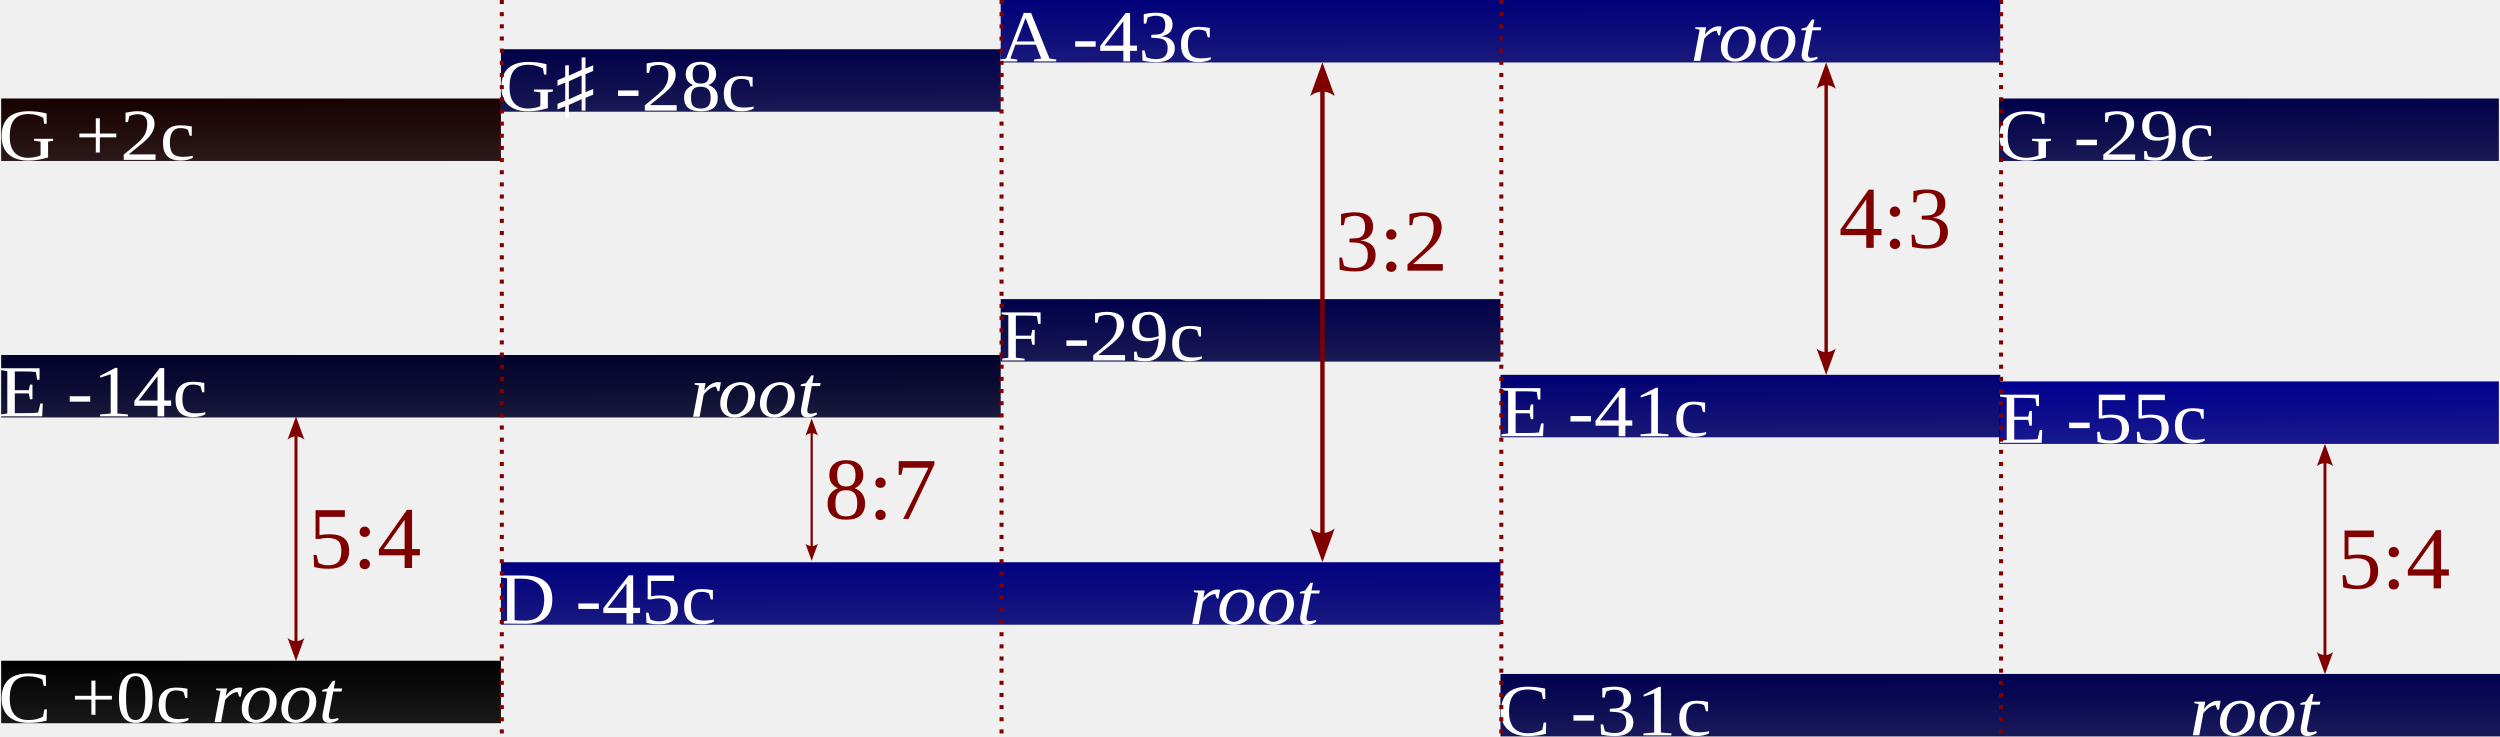
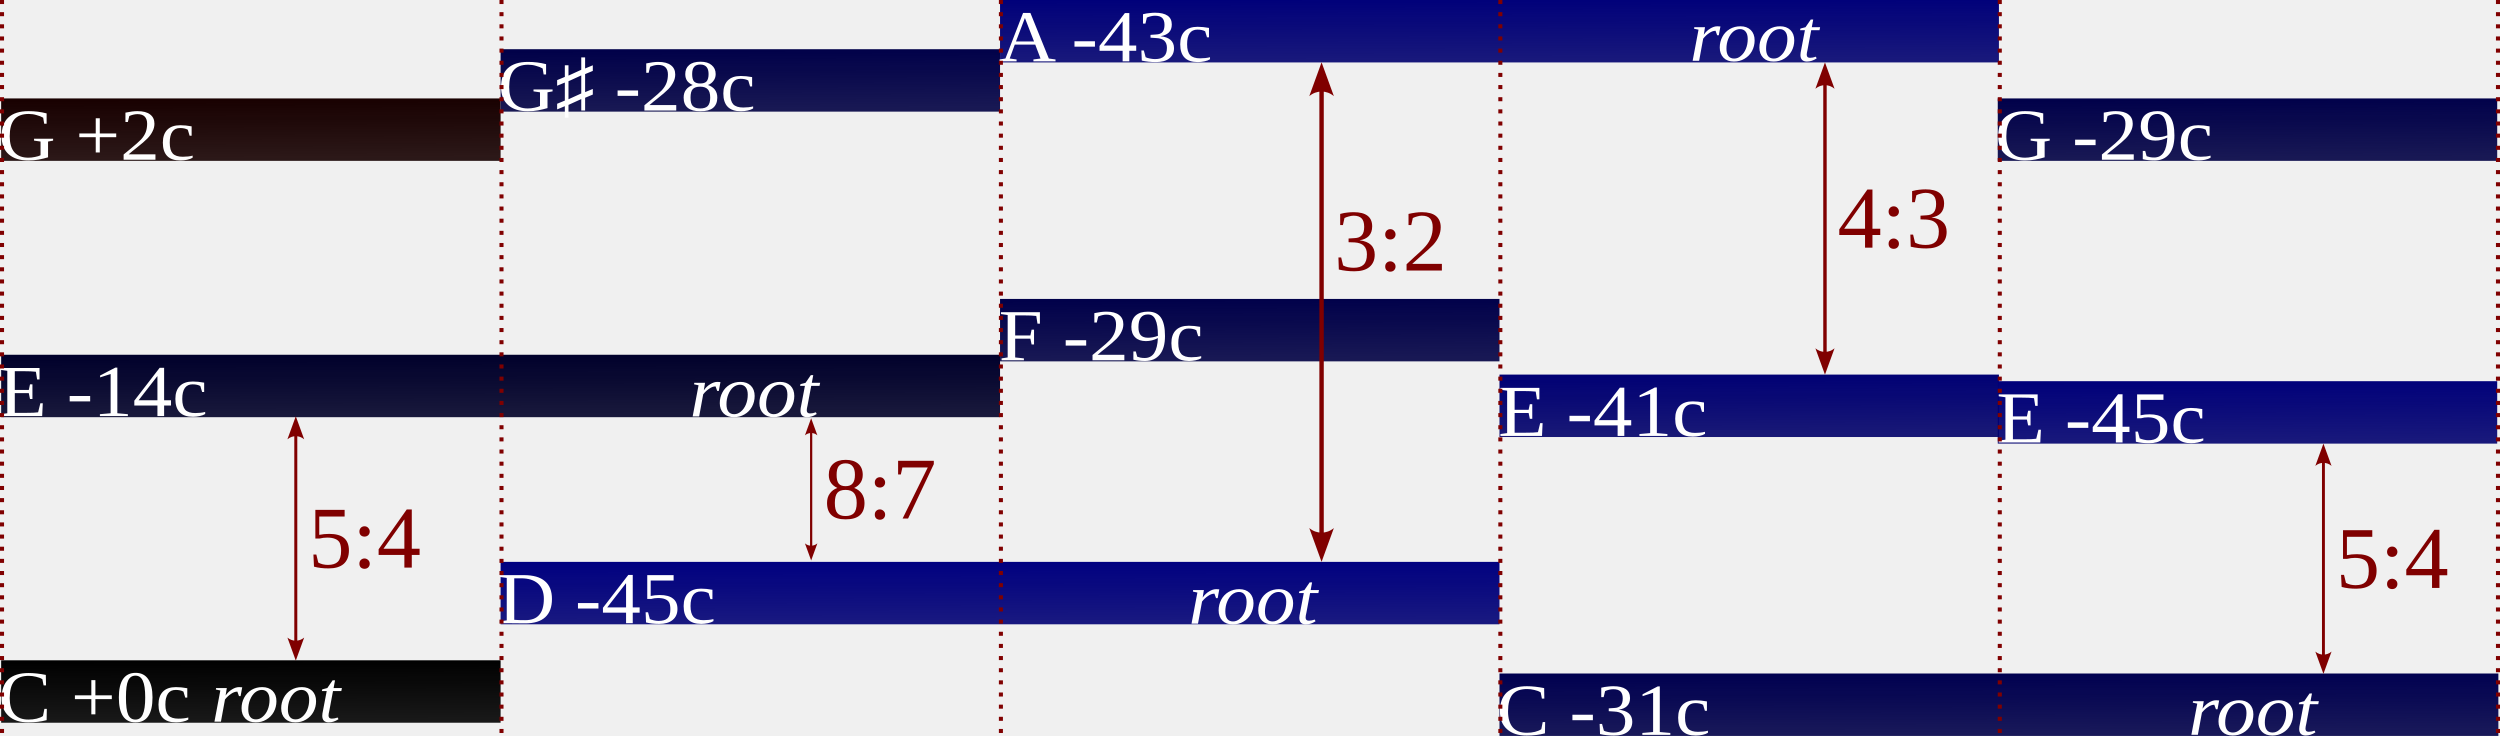
- <svg xmlns="http://www.w3.org/2000/svg" xmlns:xlink="http://www.w3.org/1999/xlink" width="200.093mm" height="58.942mm" viewBox="0 0 200.093 58.942" version="1.1" id="svg314">
+ <svg xmlns="http://www.w3.org/2000/svg" xmlns:xlink="http://www.w3.org/1999/xlink" width="200.224mm" height="58.942mm" viewBox="0 0 200.224 58.942" version="1.1" id="svg314">
  <defs id="defs311">
    <linearGradient id="linearGradient6700">
      <stop style="stop-color:#00004a;stop-opacity:1;" offset="0" id="stop6696" />
      <stop style="stop-color:#000000;stop-opacity:0;" offset="1" id="stop6698" />
    </linearGradient>
    <linearGradient id="linearGradient6524">
-       <stop style="stop-color:#000090;stop-opacity:1;" offset="0" id="stop6520" />
+       <stop style="stop-color:#00007a;stop-opacity:1;" offset="0" id="stop6520" />
      <stop style="stop-color:#000000;stop-opacity:0;" offset="1" id="stop6522" />
    </linearGradient>
    <linearGradient id="linearGradient4825">
      <stop style="stop-color:#00002b;stop-opacity:1;" offset="0" id="stop4821" />
      <stop style="stop-color:#000000;stop-opacity:0;" offset="1" id="stop4823" />
    </linearGradient>
    <linearGradient id="linearGradient4511">
      <stop style="stop-color:#180000;stop-opacity:1;" offset="0" id="stop4507" />
      <stop style="stop-color:#000000;stop-opacity:0;" offset="1" id="stop4509" />
    </linearGradient>
    <linearGradient id="linearGradient4272">
      <stop style="stop-color:#000050;stop-opacity:1;" offset="0" id="stop4268" />
      <stop style="stop-color:#000000;stop-opacity:0;" offset="1" id="stop4270" />
    </linearGradient>
    <linearGradient id="linearGradient4132">
      <stop style="stop-color:#000049;stop-opacity:1;" offset="0" id="stop4128" />
      <stop style="stop-color:#000000;stop-opacity:0;" offset="1" id="stop4130" />
    </linearGradient>
    <linearGradient id="linearGradient3970">
      <stop style="stop-color:#00004a;stop-opacity:1;" offset="0" id="stop3966" />
      <stop style="stop-color:#000000;stop-opacity:0;" offset="1" id="stop3968" />
    </linearGradient>
    <linearGradient id="linearGradient3856">
      <stop style="stop-color:#000074;stop-opacity:1;" offset="0" id="stop3852" />
      <stop style="stop-color:#000000;stop-opacity:0;" offset="1" id="stop3854" />
    </linearGradient>
    <linearGradient id="linearGradient3629">
      <stop style="stop-color:#00007a;stop-opacity:1;" offset="0" id="stop3625" />
      <stop style="stop-color:#000000;stop-opacity:0;" offset="1" id="stop3627" />
    </linearGradient>
    <linearGradient id="linearGradient3347">
      <stop style="stop-color:#000080;stop-opacity:1;" offset="0" id="stop3343" />
      <stop style="stop-color:#000000;stop-opacity:0;" offset="1" id="stop3345" />
    </linearGradient>
    <marker style="overflow:visible" id="marker2413" refX="0" refY="0" orient="auto-start-reverse" markerWidth="7.7" markerHeight="5.6" viewBox="0 0 7.7 5.6" preserveAspectRatio="xMidYMid">
      <path transform="scale(0.7)" d="M -2,-4 9,0 -2,4 c 2,-2.33 2,-5.66 0,-8 z" style="fill:context-stroke;fill-rule:evenodd;stroke:none" id="path2411" />
    </marker>
    <marker style="overflow:visible" id="Arrow2" refX="0" refY="0" orient="auto-start-reverse" markerWidth="7.7" markerHeight="5.6" viewBox="0 0 7.7 5.6" preserveAspectRatio="xMidYMid">
      <path transform="scale(0.7)" d="M -2,-4 9,0 -2,4 c 2,-2.33 2,-5.66 0,-8 z" style="fill:context-stroke;fill-rule:evenodd;stroke:none" id="arrow2L" />
    </marker>
    <linearGradient xlink:href="#linearGradient4511" id="linearGradient603" x1="10" y1="4.484" x2="10.066" y2="30.667" gradientUnits="userSpaceOnUse" gradientTransform="matrix(1,0,0,1.885522,-10,1.544758)" />
    <linearGradient id="linearGradient601">
      <stop style="stop-color:#000000;stop-opacity:1;" offset="0" id="stop597" />
      <stop style="stop-color:#000000;stop-opacity:0;" offset="1" id="stop599" />
    </linearGradient>
    <linearGradient xlink:href="#linearGradient4825" id="linearGradient1413" gradientUnits="userSpaceOnUse" gradientTransform="matrix(2,0,0,1.885522,-20,22.07392)" x1="10" y1="4.484" x2="10.066" y2="30.667" />
    <linearGradient xlink:href="#linearGradient601" id="linearGradient1421" gradientUnits="userSpaceOnUse" gradientTransform="matrix(1,0,0,1.885522,-10,46.54476)" x1="10" y1="4.484" x2="10.066" y2="30.667" />
    <linearGradient xlink:href="#linearGradient4132" id="linearGradient1450" gradientUnits="userSpaceOnUse" gradientTransform="matrix(1,0,0,1.885522,30,-2.396909)" x1="10" y1="4.484" x2="10.066" y2="30.667" />
    <linearGradient xlink:href="#linearGradient3347" id="linearGradient1504" gradientUnits="userSpaceOnUse" gradientTransform="matrix(2,0,0,1.885522,20,38.66143)" x1="10" y1="4.484" x2="10.066" y2="30.667" />
    <linearGradient xlink:href="#linearGradient3970" id="linearGradient1539" gradientUnits="userSpaceOnUse" gradientTransform="matrix(1,0,0,1.885522,70,17.60309)" x1="10" y1="4.484" x2="10.066" y2="30.667" />
    <linearGradient xlink:href="#linearGradient3629" id="linearGradient1561" gradientUnits="userSpaceOnUse" gradientTransform="matrix(2,0,0,1.885522,60,-6.338575)" x1="10" y1="4.484" x2="10.066" y2="30.667" />
    <linearGradient xlink:href="#linearGradient3856" id="linearGradient1604" gradientUnits="userSpaceOnUse" gradientTransform="matrix(1,0,0,1.885522,110,23.66143)" x1="10" y1="4.484" x2="10.066" y2="30.667" />
    <linearGradient xlink:href="#linearGradient4272" id="linearGradient1651" gradientUnits="userSpaceOnUse" gradientTransform="matrix(2,0,0,1.885522,100,47.60309)" x1="10" y1="4.484" x2="10.066" y2="30.667" />
    <linearGradient xlink:href="#linearGradient6524" id="linearGradient6131" gradientUnits="userSpaceOnUse" gradientTransform="matrix(1,0,0,1.885522,149.907,24.19059)" x1="10" y1="4.484" x2="10.066" y2="30.667" />
    <linearGradient xlink:href="#linearGradient6700" id="linearGradient6682" gradientUnits="userSpaceOnUse" gradientTransform="matrix(1,0,0,1.885522,149.907,1.544758)" x1="10" y1="4.484" x2="10.066" y2="30.667" />
  </defs>
  <g id="layer1" transform="translate(0.09301764,-2.116667)">
    <rect style="fill:url(#linearGradient603);fill-opacity:1;fill-rule:evenodd;stroke-width:0.409" id="rect518" width="40" height="5" x="0" y="10" />
    <text xml:space="preserve" style="font-size:6.11px;line-height:1.25;font-family:'Times New Roman';-inkscape-font-specification:'Times New Roman, Normal';stroke-width:0.255" x="-0.215" y="15.496" id="text9532" transform="scale(1.039201,0.9622781)">
      <tspan id="tspan9530" style="font-size:6.11px;fill:#ffffff;stroke-width:0.255" x="-0.215" y="15.496">G +2c</tspan>
    </text>
    <rect style="fill:url(#linearGradient1413);fill-opacity:1;fill-rule:evenodd;stroke-width:0.579" id="rect1407" width="80" height="5" x="0" y="30.529" />
    <text xml:space="preserve" style="font-size:6.11px;line-height:1.25;font-family:'Times New Roman';-inkscape-font-specification:'Times New Roman, Normal';stroke-width:0.255" x="-0.215" y="36.829" id="text1411" transform="scale(1.039201,0.9622781)">
      <tspan id="tspan1409" style="font-size:6.11px;fill:#ffffff;stroke-width:0.255" x="-0.215" y="36.829">E -14c</tspan>
    </text>
    <rect style="fill:url(#linearGradient1421);fill-opacity:1;fill-rule:evenodd;stroke-width:0.409" id="rect1415" width="40" height="5" x="0" y="55" />
    <text xml:space="preserve" style="font-size:6.11px;line-height:1.25;font-family:'Times New Roman';-inkscape-font-specification:'Times New Roman, Normal';stroke-width:0.255" x="-0.215" y="62.26" id="text1419" transform="scale(1.039201,0.9622781)">
      <tspan id="tspan1417" style="font-size:6.11px;fill:#ffffff;stroke-width:0.255" x="-0.215" y="62.26">C +0c</tspan>
    </text>
    <rect style="fill:url(#linearGradient1450);fill-opacity:1;fill-rule:evenodd;stroke-width:0.409" id="rect1444" width="40" height="5" x="40" y="6.058" />
    <text xml:space="preserve" style="font-size:6.11px;line-height:1.25;font-family:'Times New Roman';-inkscape-font-specification:'Times New Roman, Normal';stroke-width:0.255" x="38.276" y="11.399" id="text1448" transform="scale(1.039201,0.9622781)">
      <tspan id="tspan1446" style="font-size:6.11px;fill:#ffffff;stroke-width:0.255" x="38.276" y="11.399">G♯ -28c</tspan>
    </text>
    <rect style="fill:url(#linearGradient1504);fill-opacity:1;fill-rule:evenodd;stroke-width:0.579" id="rect1498" width="80" height="5" x="40" y="47.117" />
    <text xml:space="preserve" style="font-size:6.11px;line-height:1.25;font-family:'Times New Roman';-inkscape-font-specification:'Times New Roman, Normal';stroke-width:0.255" x="38.276" y="54.067" id="text1502" transform="scale(1.039201,0.9622781)">
      <tspan id="tspan1500" style="font-size:6.11px;fill:#ffffff;stroke-width:0.255" x="38.276" y="54.067">D -45c</tspan>
    </text>
    <rect style="fill:url(#linearGradient1539);fill-opacity:1;fill-rule:evenodd;stroke-width:0.409" id="rect1533" width="40" height="5" x="80" y="26.058" />
    <text xml:space="preserve" style="font-size:6.11px;line-height:1.25;font-family:'Times New Roman';-inkscape-font-specification:'Times New Roman, Normal';stroke-width:0.255" x="76.884" y="32.183" id="text1537" transform="scale(1.039201,0.9622781)">
      <tspan id="tspan1535" style="font-size:6.11px;fill:#ffffff;stroke-width:0.255" x="76.884" y="32.183">F -29c</tspan>
    </text>
    <rect style="fill:url(#linearGradient1561);fill-opacity:1;fill-rule:evenodd;stroke-width:0.579" id="rect1553" width="80" height="5" x="80" y="2.117" />
    <text xml:space="preserve" style="font-size:6.11px;line-height:1.25;font-family:'Times New Roman';-inkscape-font-specification:'Times New Roman, Normal';stroke-width:0.255" x="76.884" y="7.303" id="text1557" transform="scale(1.039201,0.9622781)">
      <tspan id="tspan1555" style="font-size:6.11px;fill:#ffffff;stroke-width:0.255" x="76.884" y="7.303">A -43c</tspan>
    </text>
    <rect style="fill:url(#linearGradient1604);fill-opacity:1;fill-rule:evenodd;stroke-width:0.409" id="rect1598" width="40" height="5" x="120" y="32.117" />
    <text xml:space="preserve" style="font-size:6.11px;line-height:1.25;font-family:'Times New Roman';-inkscape-font-specification:'Times New Roman, Normal';stroke-width:0.255" x="115.375" y="38.479" id="text1602" transform="scale(1.039201,0.9622781)">
      <tspan id="tspan1600" style="font-size:6.11px;fill:#ffffff;stroke-width:0.255" x="115.375" y="38.479">E -41c</tspan>
    </text>
    <rect style="fill:url(#linearGradient1651);fill-opacity:1;fill-rule:evenodd;stroke-width:0.579" id="rect1645" width="80" height="5" x="120" y="56.058" />
    <text xml:space="preserve" style="font-size:6.11px;line-height:1.25;font-family:'Times New Roman';-inkscape-font-specification:'Times New Roman, Normal';stroke-width:0.255" x="115.259" y="63.359" id="text1649" transform="scale(1.039201,0.9622781)">
      <tspan id="tspan1647" style="font-size:6.11px;fill:#ffffff;stroke-width:0.255" x="115.259" y="63.359">C -31c</tspan>
    </text>
    <path style="fill:#800000;stroke:#800000;stroke-width:0.24px;stroke-linecap:butt;stroke-linejoin:miter;stroke-opacity:1;marker-start:url(#Arrow2);marker-end:url(#marker2413)" d="M 23.597,36.966 V 53.514" id="path1750" />
    <text xml:space="preserve" style="font-style:normal;font-variant:normal;font-weight:normal;font-stretch:normal;font-size:7.056px;line-height:1.25;font-family:'Times New Roman';-inkscape-font-specification:'Times New Roman, Normal';font-variant-ligatures:normal;font-variant-caps:normal;font-variant-numeric:normal;font-feature-settings:normal;text-align:start;letter-spacing:0px;word-spacing:0px;writing-mode:lr-tb;text-anchor:start;fill:#800000;fill-opacity:1;stroke:none;stroke-width:0.265" x="24.602" y="47.576" id="text2545">
      <tspan id="tspan2543" style="fill:#800000;stroke-width:0.265" x="24.602" y="47.576">5:4</tspan>
    </text>
    <path style="fill:#800000;stroke:#800000;stroke-width:0.178px;stroke-linecap:butt;stroke-linejoin:miter;stroke-opacity:1;marker-start:url(#Arrow2);marker-end:url(#marker2413)" d="m 64.872,36.734 v 9.15" id="path2615" />
    <text xml:space="preserve" style="font-style:normal;font-variant:normal;font-weight:normal;font-stretch:normal;font-size:7.056px;line-height:1.25;font-family:'Times New Roman';-inkscape-font-specification:'Times New Roman, Normal';font-variant-ligatures:normal;font-variant-caps:normal;font-variant-numeric:normal;font-feature-settings:normal;text-align:start;letter-spacing:0px;word-spacing:0px;writing-mode:lr-tb;text-anchor:start;fill:#800000;fill-opacity:1;stroke:none;stroke-width:0.265" x="65.877" y="43.645" id="text2619">
      <tspan id="tspan2617" style="fill:#800000;stroke-width:0.265" x="65.877" y="43.645">8:7</tspan>
    </text>
    <path style="fill:#800000;stroke:#800000;stroke-width:0.352px;stroke-linecap:butt;stroke-linejoin:miter;stroke-opacity:1;marker-start:url(#Arrow2);marker-end:url(#marker2413)" d="M 105.751,9.325 V 44.899" id="path2733" />
    <text xml:space="preserve" style="font-style:normal;font-variant:normal;font-weight:normal;font-stretch:normal;font-size:7.056px;line-height:1.25;font-family:'Times New Roman';-inkscape-font-specification:'Times New Roman, Normal';font-variant-ligatures:normal;font-variant-caps:normal;font-variant-numeric:normal;font-feature-settings:normal;text-align:start;letter-spacing:0px;word-spacing:0px;writing-mode:lr-tb;text-anchor:start;fill:#800000;fill-opacity:1;stroke:none;stroke-width:0.265" x="106.756" y="23.779" id="text2737">
      <tspan id="tspan2735" style="fill:#800000;stroke-width:0.265" x="106.756" y="23.779">3:2</tspan>
    </text>
    <path style="fill:#800000;stroke:#800000;stroke-width:0.274px;stroke-linecap:butt;stroke-linejoin:miter;stroke-opacity:1;marker-start:url(#Arrow2);marker-end:url(#marker2413)" d="M 146.068,8.842 V 30.395" id="path2907" />
    <text xml:space="preserve" style="font-style:normal;font-variant:normal;font-weight:normal;font-stretch:normal;font-size:7.056px;line-height:1.25;font-family:'Times New Roman';-inkscape-font-specification:'Times New Roman, Normal';font-variant-ligatures:normal;font-variant-caps:normal;font-variant-numeric:normal;font-feature-settings:normal;text-align:start;letter-spacing:0px;word-spacing:0px;writing-mode:lr-tb;text-anchor:start;fill:#800000;fill-opacity:1;stroke:none;stroke-width:0.265" x="147.074" y="21.954" id="text2911">
      <tspan id="tspan2909" style="fill:#800000;stroke-width:0.265" x="147.074" y="21.954">4:3</tspan>
    </text>
    <rect style="fill:url(#linearGradient6131);fill-opacity:1;fill-rule:evenodd;stroke-width:0.409" id="rect6125" width="40" height="5" x="159.907" y="32.646" />
    <text xml:space="preserve" style="font-size:6.11px;line-height:1.25;font-family:'Times New Roman';-inkscape-font-specification:'Times New Roman, Normal';stroke-width:0.255" x="153.777" y="39.029" id="text6129" transform="scale(1.039201,0.9622781)">
-       <tspan id="tspan6127" style="font-size:6.11px;fill:#ffffff;stroke-width:0.255" x="153.777" y="39.029">E -55c</tspan>
+       <tspan id="tspan6127" style="font-size:6.11px;fill:#ffffff;stroke-width:0.255" x="153.777" y="39.029">E -45c</tspan>
    </text>
    <rect style="fill:url(#linearGradient6682);fill-opacity:1;fill-rule:evenodd;stroke-width:0.409" id="rect6676" width="40" height="5" x="159.907" y="10" />
    <text xml:space="preserve" style="font-size:6.11px;line-height:1.25;font-family:'Times New Roman';-inkscape-font-specification:'Times New Roman, Normal';stroke-width:0.255" x="153.66" y="15.496" id="text6680" transform="scale(1.039201,0.9622781)">
      <tspan id="tspan6678" style="font-size:6.11px;fill:#ffffff;stroke-width:0.255" x="153.66" y="15.496">G -29c</tspan>
    </text>
    <path style="fill:#800000;stroke:#800000;stroke-width:0.232px;stroke-linecap:butt;stroke-linejoin:miter;stroke-opacity:1;marker-start:url(#Arrow2);marker-end:url(#marker2413)" d="M 185.99,39.105 V 54.626" id="path6955" />
    <text xml:space="preserve" style="font-style:normal;font-variant:normal;font-weight:normal;font-stretch:normal;font-size:7.056px;line-height:1.25;font-family:'Times New Roman';-inkscape-font-specification:'Times New Roman, Normal';font-variant-ligatures:normal;font-variant-caps:normal;font-variant-numeric:normal;font-feature-settings:normal;text-align:start;letter-spacing:0px;word-spacing:0px;writing-mode:lr-tb;text-anchor:start;fill:#800000;fill-opacity:1;stroke:none;stroke-width:0.265" x="186.995" y="49.201" id="text6959">
      <tspan id="tspan6957" style="fill:#800000;stroke-width:0.265" x="186.995" y="49.201">5:4</tspan>
    </text>
    <text xml:space="preserve" style="font-size:6.11px;line-height:1.25;font-family:'Times New Roman';-inkscape-font-specification:'Times New Roman, Normal';stroke-width:0.255" x="16.189" y="62.26" id="text7299" transform="scale(1.039201,0.9622781)">
      <tspan id="tspan7297" style="font-style:italic;font-size:6.11px;fill:#ffffff;stroke-width:0.255" x="16.189" y="62.26">root</tspan>
    </text>
    <text xml:space="preserve" style="font-size:6.11px;line-height:1.25;font-family:'Times New Roman';-inkscape-font-specification:'Times New Roman, Normal';stroke-width:0.255" x="53.043" y="36.861" id="text7303" transform="scale(1.039201,0.9622781)">
      <tspan id="tspan7301" style="font-style:italic;font-size:6.11px;fill:#ffffff;stroke-width:0.255" x="53.043" y="36.861">root</tspan>
    </text>
    <text xml:space="preserve" style="font-size:6.11px;line-height:1.25;font-family:'Times New Roman';-inkscape-font-specification:'Times New Roman, Normal';stroke-width:0.255" x="91.488" y="54.111" id="text7307" transform="scale(1.039201,0.9622781)">
      <tspan id="tspan7305" style="font-style:italic;font-size:6.11px;fill:#ffffff;stroke-width:0.255" x="91.488" y="54.111">root</tspan>
    </text>
    <text xml:space="preserve" style="font-size:6.11px;line-height:1.25;font-family:'Times New Roman';-inkscape-font-specification:'Times New Roman, Normal';stroke-width:0.255" x="130.108" y="7.263" id="text7311" transform="scale(1.039201,0.9622781)">
      <tspan id="tspan7309" style="font-style:italic;font-size:6.11px;fill:#ffffff;stroke-width:0.255" x="130.108" y="7.263">root</tspan>
    </text>
    <text xml:space="preserve" style="font-size:6.11px;line-height:1.25;font-family:'Times New Roman';-inkscape-font-specification:'Times New Roman, Normal';stroke-width:0.255" x="168.545" y="63.354" id="text7315" transform="scale(1.039201,0.9622781)">
      <tspan id="tspan7313" style="font-style:italic;font-size:6.11px;fill:#ffffff;stroke-width:0.255" x="168.545" y="63.354">root</tspan>
    </text>
-     <path style="fill:#800000;stroke:#800000;stroke-width:0.324;stroke-linecap:butt;stroke-linejoin:miter;stroke-miterlimit:4;stroke-dasharray:0.324,0.649;stroke-dashoffset:0;stroke-opacity:1" d="M 40.072,2.117 V 61.058" id="path33248" />
-     <path style="fill:#800000;stroke:#800000;stroke-width:0.324;stroke-linecap:butt;stroke-linejoin:miter;stroke-miterlimit:4;stroke-dasharray:0.324,0.649;stroke-dashoffset:0;stroke-opacity:1" d="M 80.069,2.117 V 61.058" id="path7449" />
-     <path style="fill:#800000;stroke:#800000;stroke-width:0.324;stroke-linecap:butt;stroke-linejoin:miter;stroke-miterlimit:4;stroke-dasharray:0.324,0.649;stroke-dashoffset:0;stroke-opacity:1" d="M 120.069,2.117 V 61.058" id="path7451" />
-     <path style="fill:#800000;stroke:#800000;stroke-width:0.324;stroke-linecap:butt;stroke-linejoin:miter;stroke-miterlimit:4;stroke-dasharray:0.324,0.649;stroke-dashoffset:0;stroke-opacity:1" d="M 160.069,2.117 V 61.058" id="path7453" />
+     <path style="fill:#800000;stroke:#800000;stroke-width:0.324;stroke-linecap:butt;stroke-linejoin:miter;stroke-miterlimit:4;stroke-dasharray:0.324, 0.649;stroke-dashoffset:0;stroke-opacity:1" d="M 40.072,2.117 V 61.058" id="path33248" />
+     <path style="fill:#800000;stroke:#800000;stroke-width:0.324;stroke-linecap:butt;stroke-linejoin:miter;stroke-miterlimit:4;stroke-dasharray:0.324, 0.649;stroke-dashoffset:0;stroke-opacity:1" d="M 80.069,2.117 V 61.058" id="path7449" />
+     <path style="fill:#800000;stroke:#800000;stroke-width:0.324;stroke-linecap:butt;stroke-linejoin:miter;stroke-miterlimit:4;stroke-dasharray:0.324, 0.649;stroke-dashoffset:0;stroke-opacity:1" d="M 120.069,2.117 V 61.058" id="path7451" />
+     <path style="fill:#800000;stroke:#800000;stroke-width:0.324;stroke-linecap:butt;stroke-linejoin:miter;stroke-miterlimit:4;stroke-dasharray:0.324, 0.649;stroke-dashoffset:0;stroke-opacity:1" d="M 160.069,2.117 V 61.058" id="path7453" />
+     <path style="fill:#800000;stroke:#800000;stroke-width:0.324;stroke-linecap:butt;stroke-linejoin:miter;stroke-miterlimit:4;stroke-dasharray:0.324, 0.649;stroke-dashoffset:0;stroke-opacity:1" d="M 0.069,2.117 V 61.058" id="path409" />
+     <path style="fill:#800000;stroke:#800000;stroke-width:0.324;stroke-linecap:butt;stroke-linejoin:miter;stroke-miterlimit:4;stroke-dasharray:0.324, 0.649;stroke-dashoffset:0;stroke-opacity:1" d="M 199.969,2.117 V 61.058" id="path411" />
  </g>
</svg>
